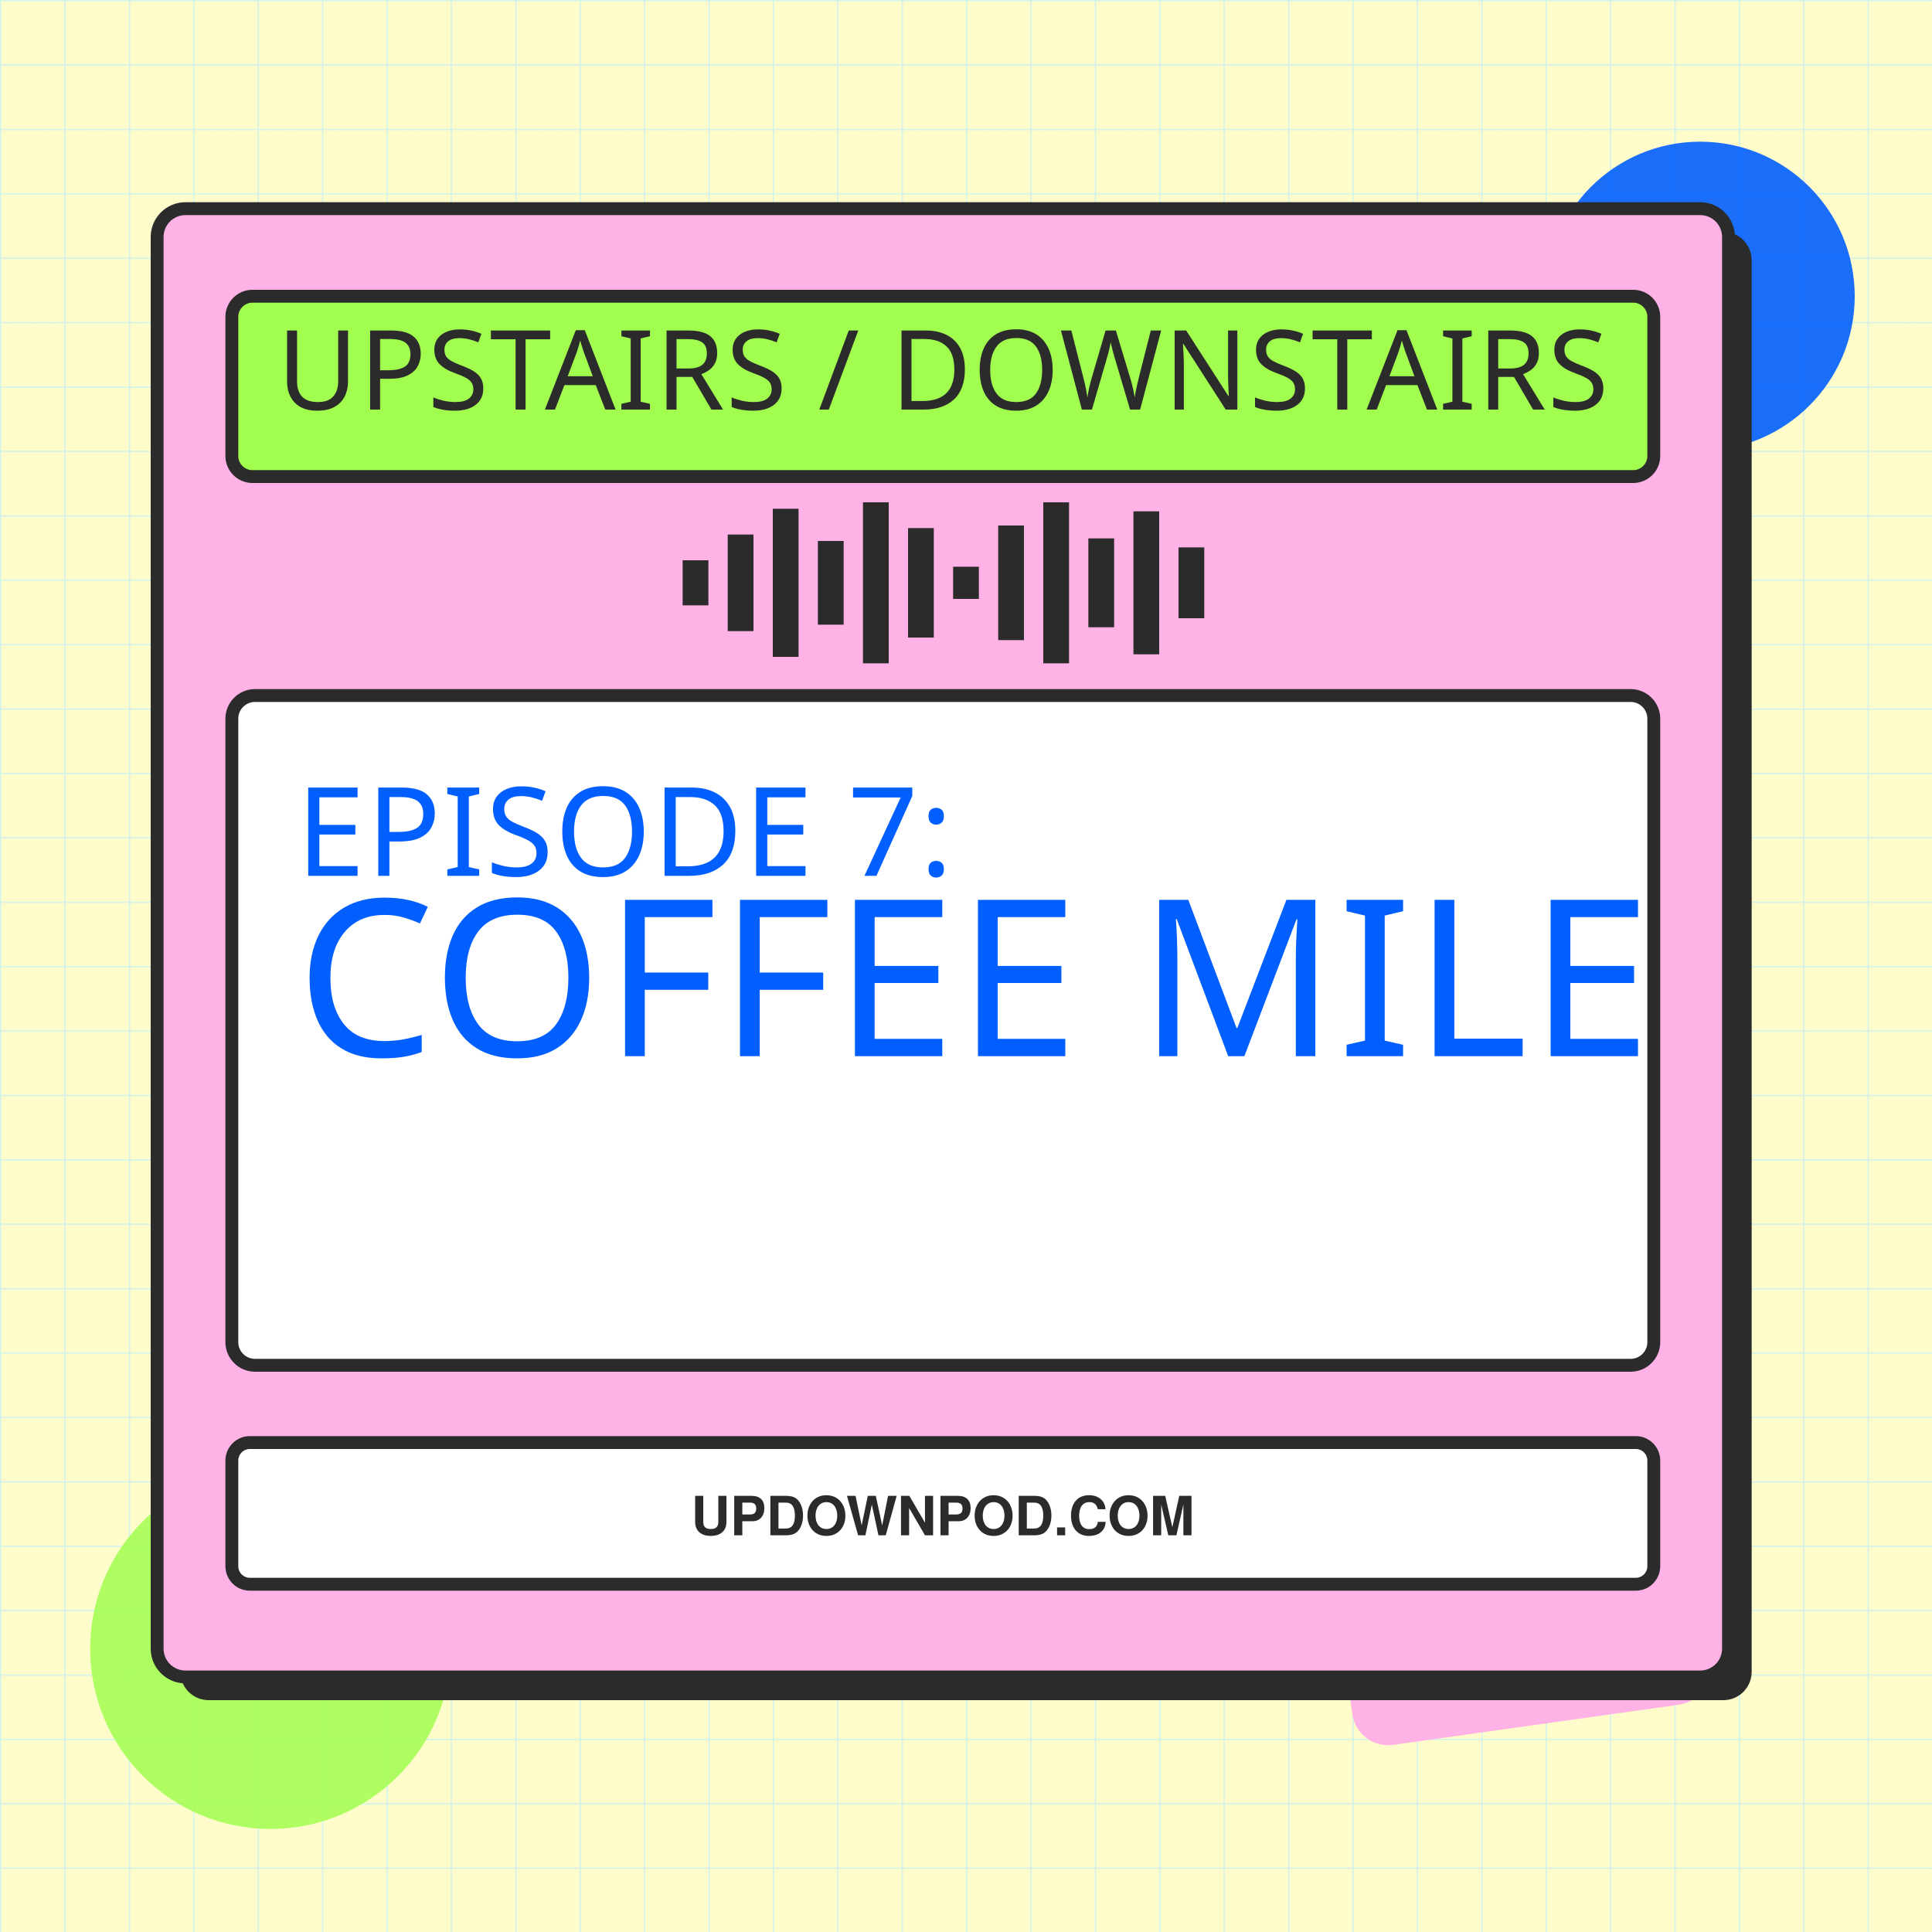
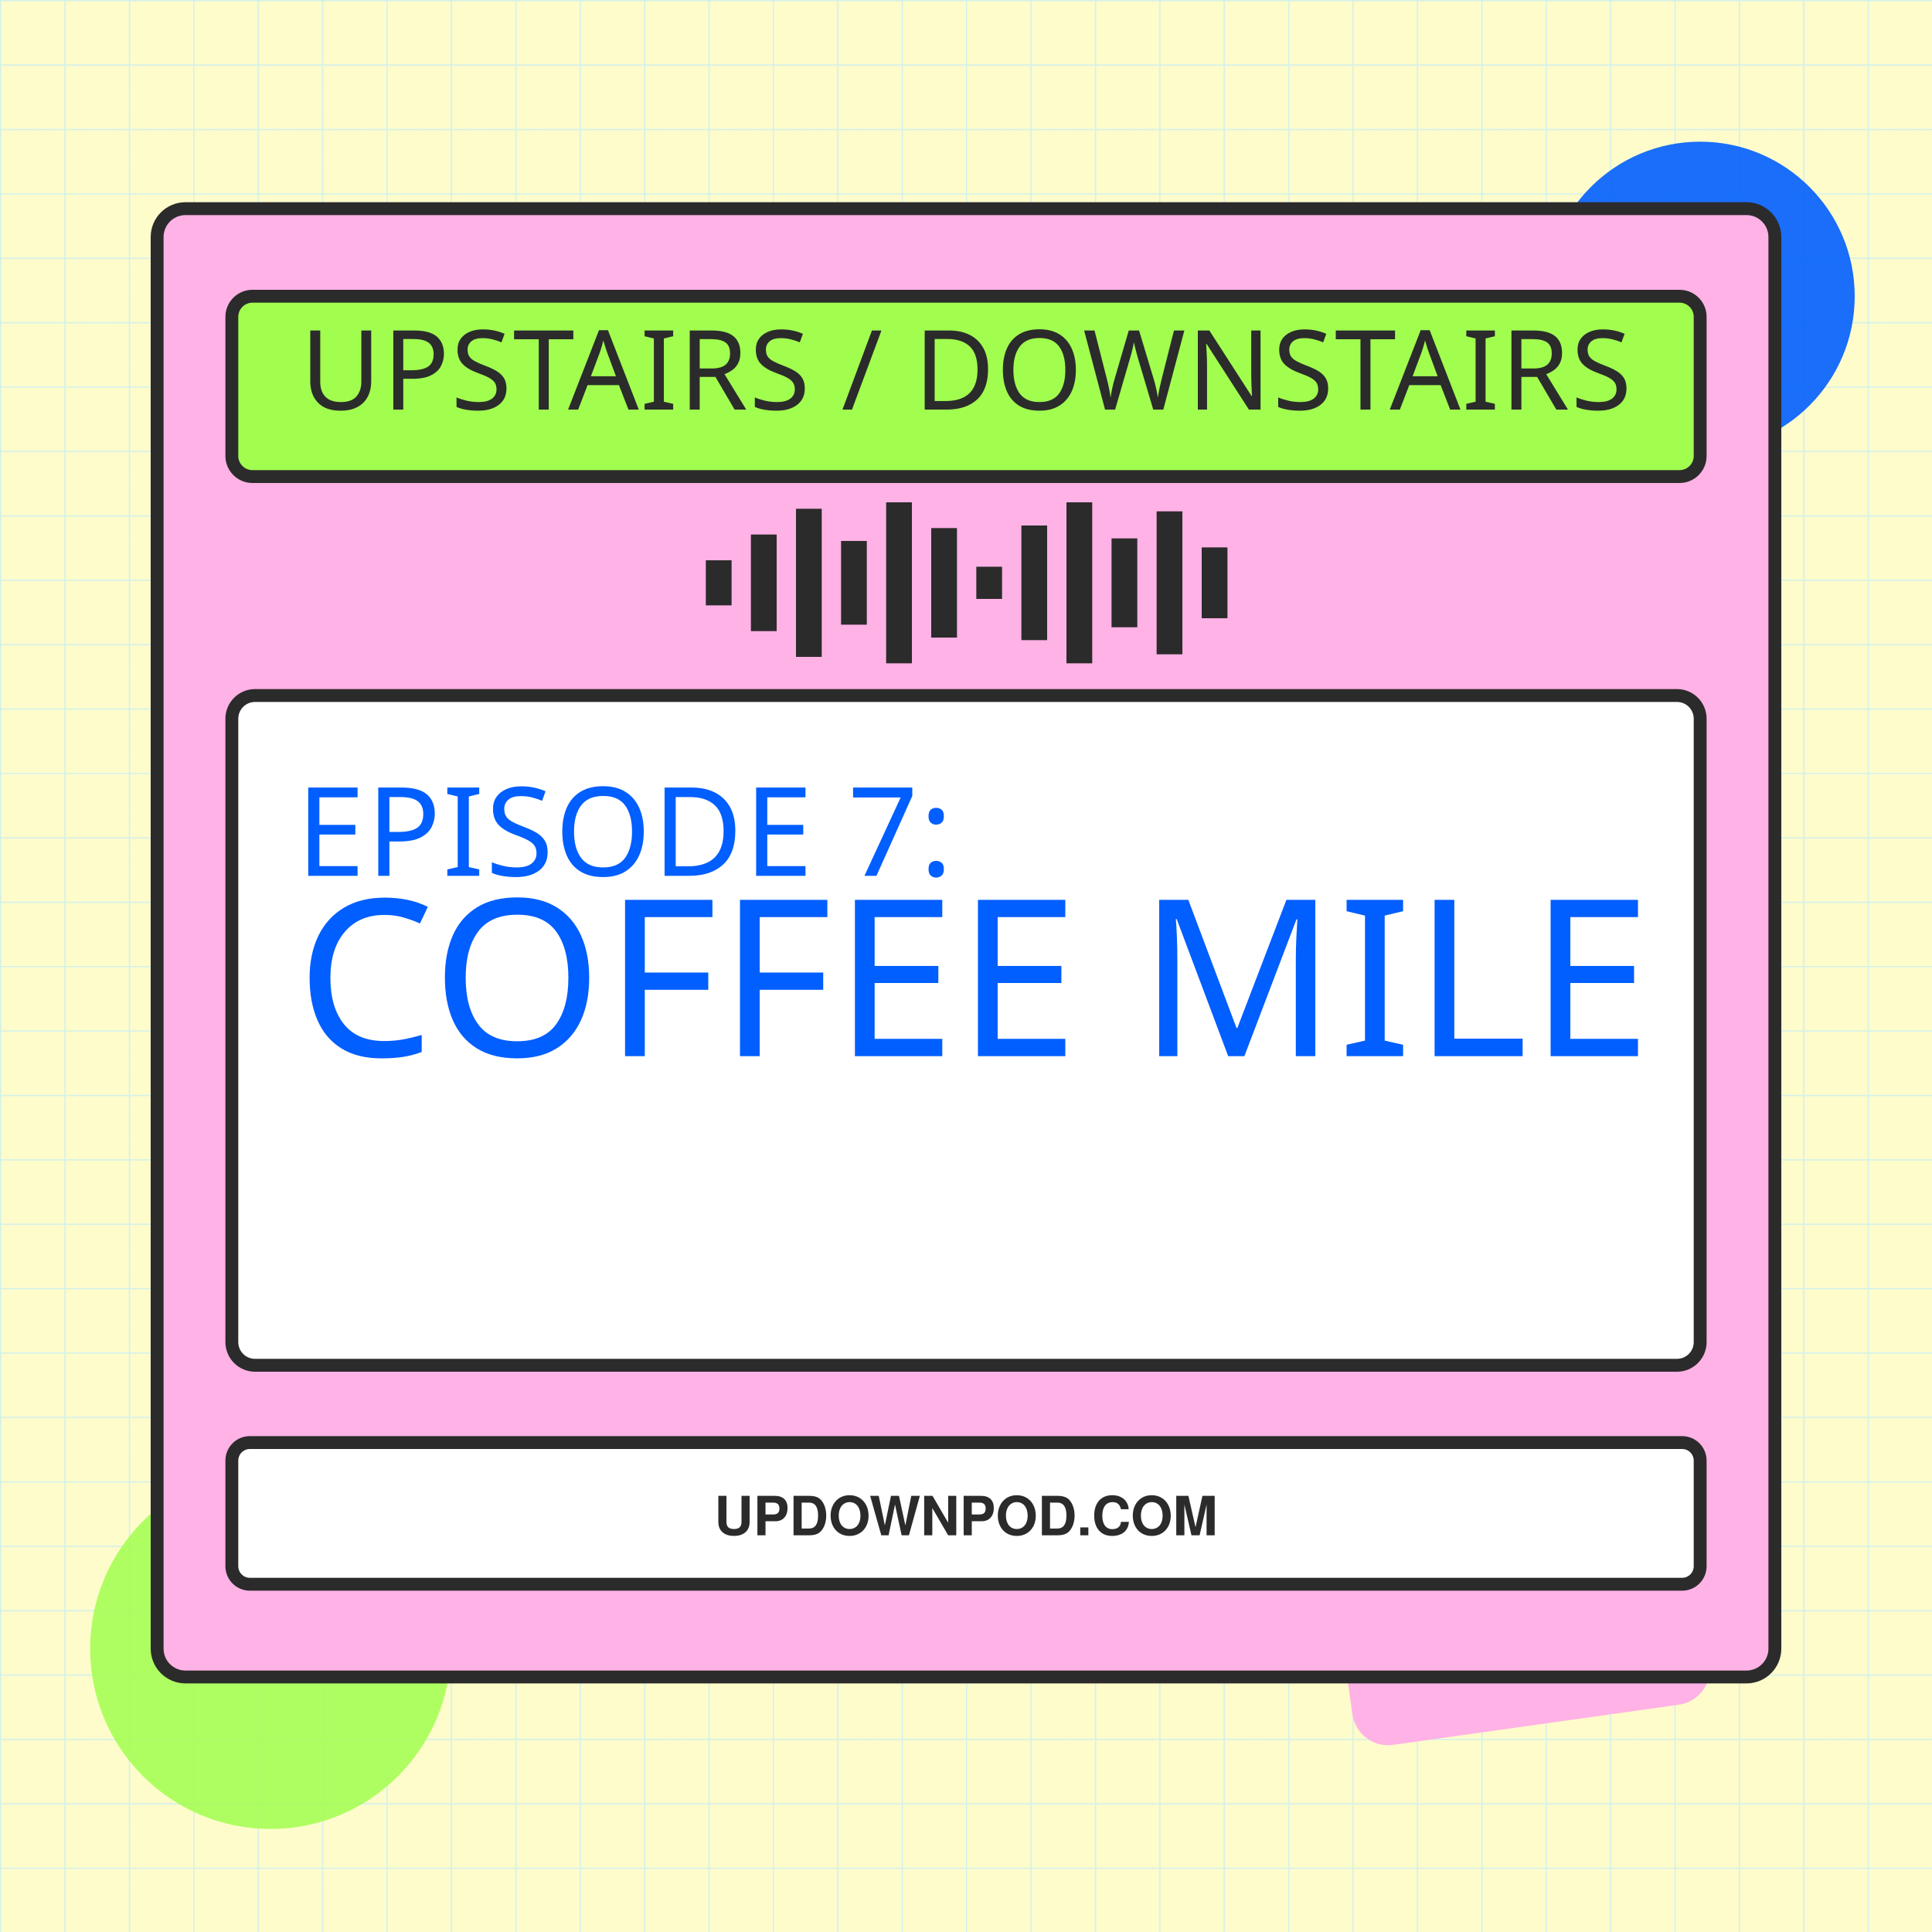
<svg xmlns="http://www.w3.org/2000/svg" width="1500" height="1500" viewBox="0 0 1500 1500" role="img" aria-label="Podcast episode cover art for Episode 7: Coffee Mile">
  <defs>
    <style>
      .graphite { fill: #2b2b2b; }
      .cream { fill: #fffccc; }
      .green { fill: #a1fe4f; }
      .blush { fill: #ffb2e6; }
      .blue { fill: #015eff; }
      .white { fill: #ffffff; }
      .stroke-graphite { stroke: #2b2b2b; stroke-width: 10; }
      .title {
        font-family: "Jersey 15", "Bungee", "Impact", "Arial Black", sans-serif;
        font-weight: 400;
        letter-spacing: 1px;
      }
      .sans {
        font-family: "Helvetica Neue", "Avenir Next", "Segoe UI", sans-serif;
      }
    </style>
    <pattern id="grid" width="50" height="50" patternUnits="userSpaceOnUse">
      <path d="M 50 0 L 0 0 0 50" fill="none" stroke="#b1e9ff" stroke-width="2" />
    </pattern>
  </defs>
  <rect x="0" y="0" width="1500" height="1500" class="cream" />
  <rect x="0" y="0" width="1500" height="1500" fill="url(#grid)" opacity="0.55" />
  <circle cx="1320" cy="230" r="120" class="blue" opacity="0.9" />
  <circle cx="210" cy="1280" r="140" class="green" opacity="0.85" />
  <rect x="1040" y="1160" width="280" height="180" rx="28" class="blush" transform="rotate(-8 1180 1250)" />
-   <rect x="140" y="180" width="1220" height="1140" rx="22" class="graphite" />
-   <rect x="122" y="162" width="1220" height="1140" rx="22" class="blush stroke-graphite" />
-   <rect x="180" y="230" width="1104" height="140" rx="16" class="green stroke-graphite" />
-   <text x="732" y="318" text-anchor="middle" class="title graphite" font-size="86">
+   <rect x="122" y="162" width="1256" height="1140" rx="22" class="blush stroke-graphite" />
+   <rect x="180" y="230" width="1140" height="140" rx="16" class="green stroke-graphite" />
+   <text x="750" y="318" text-anchor="middle" class="title graphite" font-size="86">
    UPSTAIRS / DOWNSTAIRS
  </text>
-   <g transform="translate(530 390)">
+   <g transform="translate(548 390)">
    <rect x="0" y="45" width="20" height="35" class="graphite" />
    <rect x="35" y="25" width="20" height="75" class="graphite" />
    <rect x="70" y="5" width="20" height="115" class="graphite" />
    <rect x="105" y="30" width="20" height="65" class="graphite" />
    <rect x="140" y="0" width="20" height="125" class="graphite" />
    <rect x="175" y="20" width="20" height="85" class="graphite" />
    <rect x="210" y="50" width="20" height="25" class="graphite" />
    <rect x="245" y="18" width="20" height="89" class="graphite" />
    <rect x="280" y="0" width="20" height="125" class="graphite" />
    <rect x="315" y="28" width="20" height="69" class="graphite" />
    <rect x="350" y="7" width="20" height="111" class="graphite" />
    <rect x="385" y="35" width="20" height="55" class="graphite" />
  </g>
-   <rect x="180" y="540" width="1104" height="520" rx="18" class="white stroke-graphite" />
+   <rect x="180" y="540" width="1140" height="520" rx="18" class="white stroke-graphite" />
  <text x="230" y="680" class="title blue" font-size="96">EPISODE 7:</text>
  <text x="230" y="820" class="title blue" font-size="170">COFFEE MILE</text>
-   <rect x="180" y="1120" width="1104" height="110" rx="14" class="white stroke-graphite" />
-   <text x="732" y="1192" text-anchor="middle" class="sans graphite" font-size="42" font-weight="800">
+   <rect x="180" y="1120" width="1140" height="110" rx="14" class="white stroke-graphite" />
+   <text x="750" y="1192" text-anchor="middle" class="sans graphite" font-size="42" font-weight="800">
    UPDOWNPOD.COM
  </text>
</svg>
